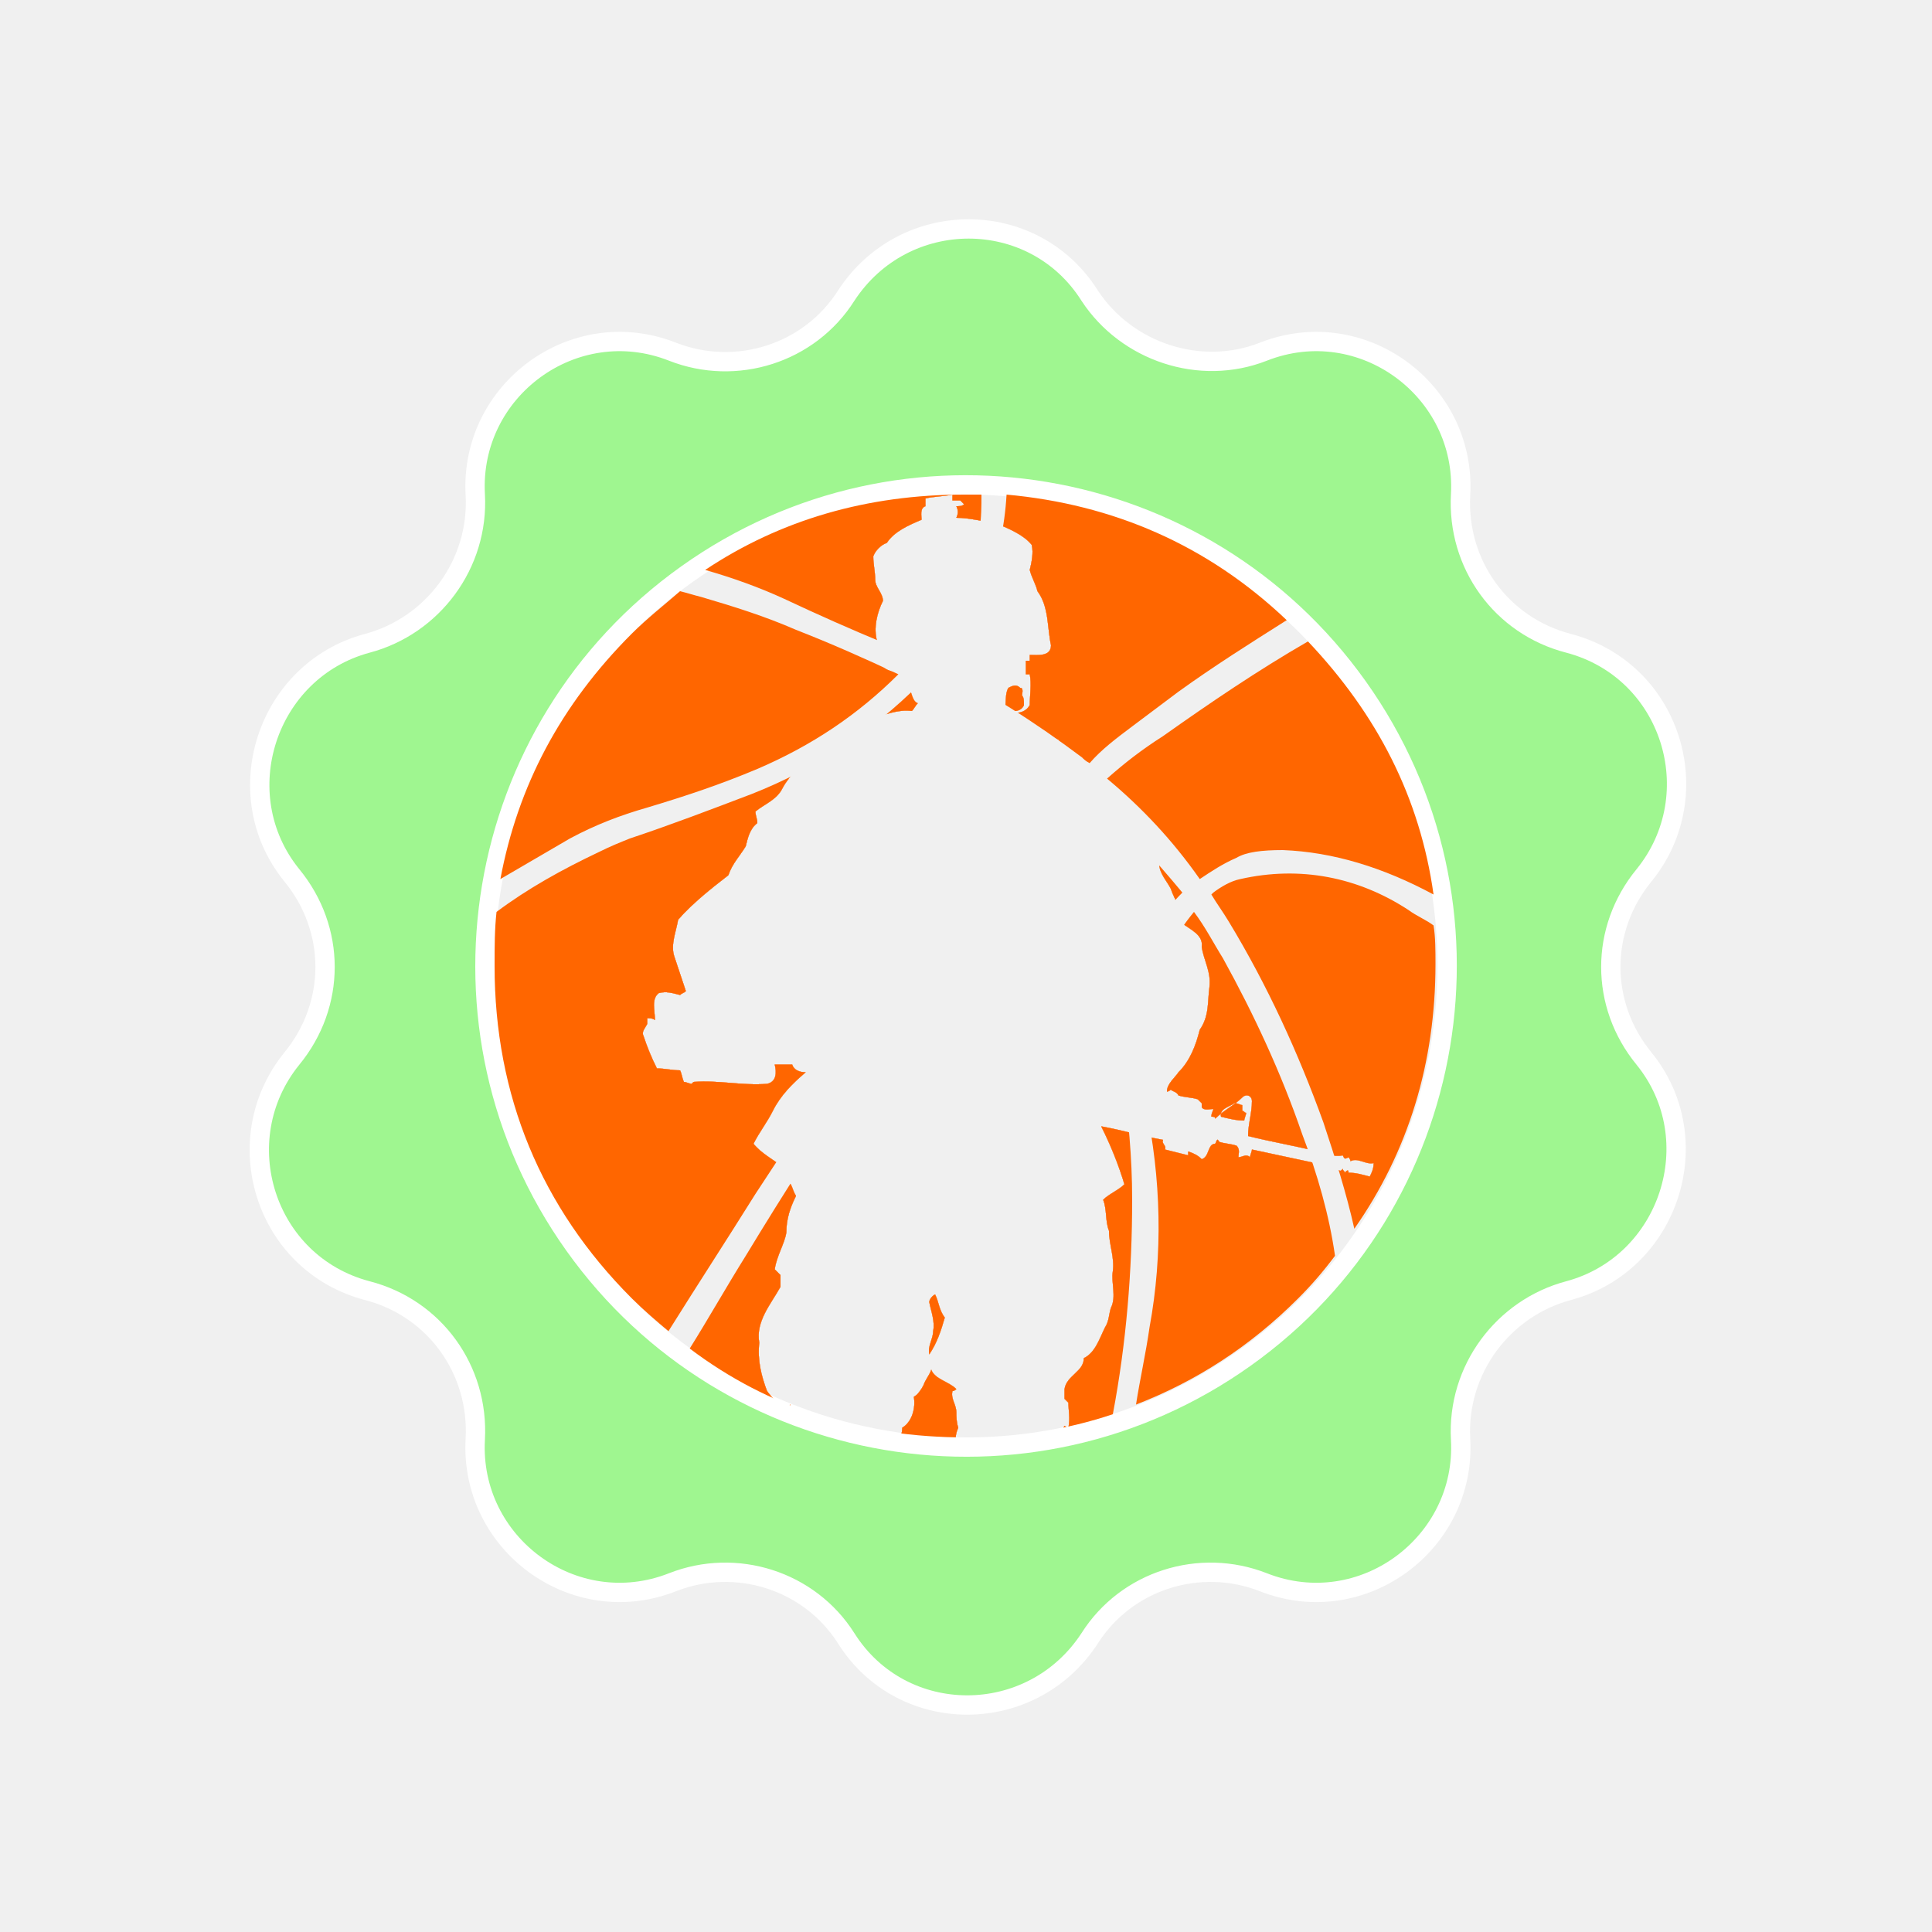
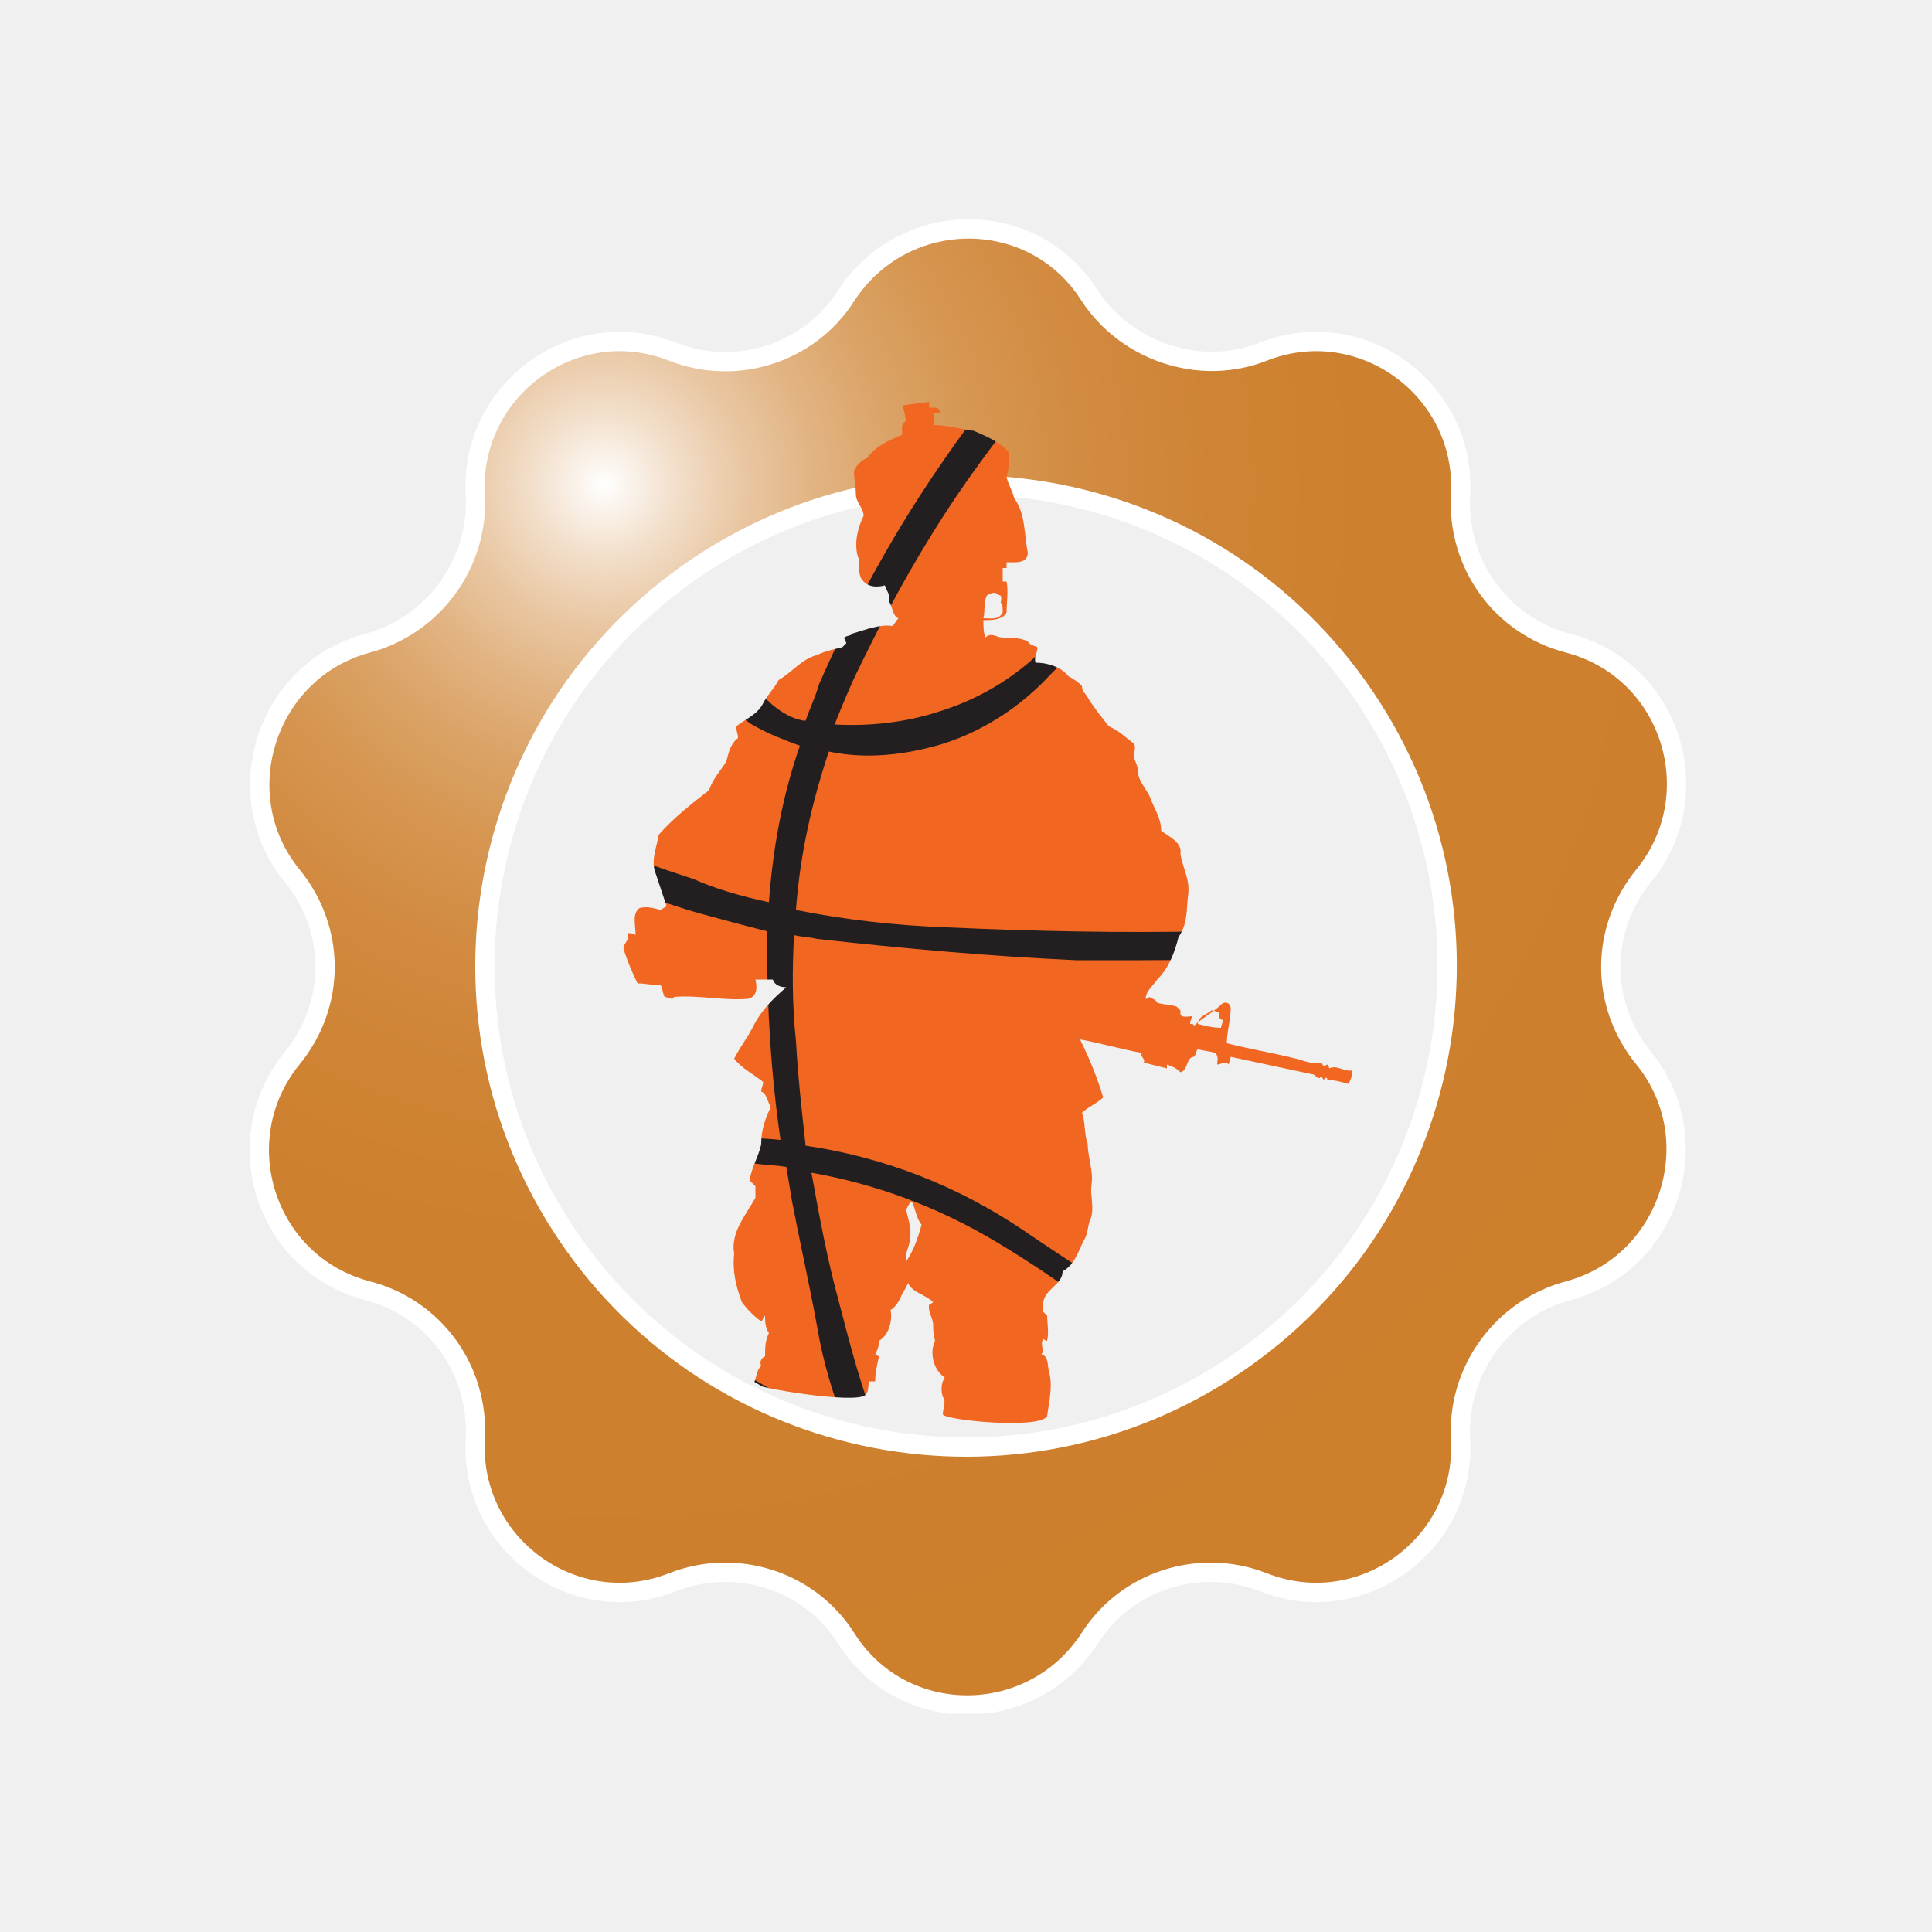
- <svg xmlns="http://www.w3.org/2000/svg" width="100" height="100" viewBox="0 0 100 100">
-   <style>.st0{fill:#353B51;} .st1{opacity:0.4;fill:#26FF00;} .st2{fill:none;stroke:#FFFFFF;stroke-miterlimit:10;} .st3{filter:url(#Adobe_OpacityMaskFilter);} .st4{mask:url(#SVGID_1_);} .st5{display:none;fill:#FF6600;} .st6{fill:#FF6600;} .st7{filter:url(#Adobe_OpacityMaskFilter_1_);} .st8{mask:url(#SVGID_2_);}</style>
-   <path class="st1" d="M75.3 74.7c-.2-3.6 2.2-6.7 5.6-7.6 5.3-1.4 7.4-7.7 4-12-2.2-2.8-2.2-6.7.1-9.5 3.5-4.2 1.5-10.6-3.8-12-3.4-.9-5.7-4.2-5.5-7.7.3-5.4-5-9.4-10.1-7.5-3.3 1.2-7.1 0-9-3-2.9-4.6-9.6-4.7-12.6-.1-2 3-5.7 4.2-9 2.8-5.1-2-10.5 1.9-10.3 7.3.2 3.6-2.2 6.7-5.6 7.6-5.3 1.4-7.4 7.7-4 12 2.2 2.8 2.2 6.7-.1 9.5-3.5 4.2-1.5 10.6 3.8 12 3.4.9 5.7 4.2 5.5 7.7-.3 5.4 5 9.4 10.1 7.5 3.3-1.2 7.1 0 9 3 2.9 4.6 9.6 4.7 12.6.1 2-3 5.7-4.2 9-2.8 5.1 2 10.6-1.9 10.3-7.3zM29.7 64.5c-8-11.2-5.4-26.8 5.8-34.8 11.2-8 26.8-5.4 34.8 5.8 8 11.2 5.4 26.8-5.8 34.8-11.3 8-26.8 5.4-34.8-5.8z" />
-   <path class="st2" d="M65.4 18.2c5.1-2 10.5 2 10.2 7.4-.2 3.6 2.1 6.8 5.6 7.7 5.3 1.4 7.3 7.8 3.9 12-2.3 2.8-2.3 6.7 0 9.5 3.4 4.2 1.3 10.6-3.9 12-3.4.9-5.8 4.1-5.6 7.7.3 5.4-5.1 9.4-10.2 7.4-3.3-1.3-7.1-.1-9 2.9-3 4.6-9.7 4.6-12.6 0-1.9-3-5.7-4.2-9-2.9-5.1 2-10.5-2-10.2-7.4.2-3.6-2.1-6.8-5.6-7.7-5.3-1.4-7.3-7.8-3.9-12 2.3-2.8 2.3-6.7 0-9.5-3.4-4.2-1.3-10.6 3.9-12 3.4-.9 5.8-4.1 5.6-7.7-.3-5.4 5.1-9.4 10.2-7.4 3.3 1.3 7.1.1 9-2.9 3-4.6 9.7-4.6 12.6 0 1.9 2.9 5.7 4.2 9 2.9z" />
-   <ellipse transform="rotate(-35.462 50 49.996)" class="st2" cx="50" cy="50" rx="24.9" ry="24.9" />
+ <svg xmlns="http://www.w3.org/2000/svg" xmlns:xlink="http://www.w3.org/1999/xlink" width="100" height="100" viewBox="0 0 100 100">
+   <style>.st0{fill:#8E8585;} .st1{clip-path:url(#SVGID_2_);} .st2{clip-path:url(#SVGID_4_);fill:url(#SVGID_5_);} .st3{clip-path:url(#SVGID_7_);fill:none;stroke:#FFFFFF;stroke-miterlimit:10;} .st4{filter:url(#Adobe_OpacityMaskFilter);} .st5{mask:url(#SVGID_8_);} .st6{filter:url(#Adobe_OpacityMaskFilter_1_);} .st7{fill:#231F20;} .st8{fill:#F16722;} .st9{clip-path:url(#SVGID_10_);} .st10{clip-path:url(#SVGID_12_);fill:url(#SVGID_13_);} .st11{clip-path:url(#SVGID_15_);fill:none;stroke:#FFFFFF;stroke-miterlimit:10;} .st12{filter:url(#Adobe_OpacityMaskFilter_2_);} .st13{mask:url(#SVGID_16_);} .st14{filter:url(#Adobe_OpacityMaskFilter_3_);}</style>
  <defs>
-     <filter id="Adobe_OpacityMaskFilter" filterUnits="userSpaceOnUse" x="25.5" y="25.5" width="49" height="49">
+     <path id="SVGID_1_" d="M12.8 11.3h74.5v77.4H12.8z" />
+   </defs>
+   <clipPath id="SVGID_2_">
+     <use xlink:href="#SVGID_1_" overflow="visible" />
+   </clipPath>
+   <g class="st1">
+     <defs>
+       <path id="SVGID_3_" d="M29.7 64.5c-8-11.2-5.4-26.8 5.8-34.8 11.2-8 26.8-5.4 34.8 5.8 8 11.2 5.4 26.8-5.8 34.8-4.4 3.1-9.4 4.6-14.4 4.6-7.9 0-15.5-3.6-20.4-10.4M44 15.2c-2 3-5.7 4.2-9 2.8-5.1-2-10.5 1.9-10.3 7.3.2 3.6-2.2 6.7-5.6 7.6-5.3 1.4-7.4 7.7-4 12 2.2 2.8 2.2 6.7-.1 9.5-3.5 4.2-1.5 10.6 3.8 12 3.4.9 5.7 4.2 5.5 7.7-.3 5.4 5 9.4 10.1 7.5 3.3-1.2 7.1 0 9 3 2.9 4.6 9.6 4.7 12.6.1 2-3 5.7-4.2 9-2.8 5.1 2 10.5-1.9 10.3-7.3-.2-3.6 2.2-6.7 5.6-7.6 5.3-1.4 7.4-7.7 4-12-2.2-2.8-2.2-6.7.1-9.5 3.5-4.2 1.5-10.6-3.8-12-3.4-.9-5.7-4.2-5.5-7.7.3-5.4-5-9.4-10.1-7.5-3.3 1.2-7.1 0-9-3-1.5-2.3-3.9-3.5-6.4-3.5-2.3 0-4.7 1.1-6.2 3.4" />
+     </defs>
+     <clipPath id="SVGID_4_">
+       <use xlink:href="#SVGID_3_" overflow="visible" />
+     </clipPath>
+     <radialGradient id="SVGID_5_" cx="1.069" cy="-.8" r="1" gradientTransform="matrix(47.4546 47.4546 47.4546 -47.4546 18.2353 -63.9626)" gradientUnits="userSpaceOnUse">
+       <stop offset="0" stop-color="#FFF" />
+       <stop offset=".013" stop-color="#FCF7F2" />
+       <stop offset=".058" stop-color="#F2DEC9" />
+       <stop offset=".109" stop-color="#E9C7A3" />
+       <stop offset=".164" stop-color="#E2B483" />
+       <stop offset=".225" stop-color="#DBA367" />
+       <stop offset=".294" stop-color="#D69651" />
+       <stop offset=".375" stop-color="#D28B41" />
+       <stop offset=".474" stop-color="#CF8435" />
+       <stop offset=".614" stop-color="#CD802E" />
+       <stop offset="1" stop-color="#CD7F2C" />
+     </radialGradient>
+     <path class="st2" d="M50-26.8l77.3 77.4L50 127.9l-77.3-77.3" />
+   </g>
+   <g class="st1">
+     <defs>
+       <path id="SVGID_6_" d="M12.8 11.3h74.5v77.4H12.8z" />
+     </defs>
+     <clipPath id="SVGID_7_">
+       <use xlink:href="#SVGID_6_" overflow="visible" />
+     </clipPath>
+     <path class="st3" d="M65.4 18.2c5.1-2 10.5 2 10.2 7.4-.2 3.6 2.1 6.8 5.6 7.7 5.3 1.4 7.3 7.8 3.9 12-2.3 2.8-2.3 6.7 0 9.5 3.4 4.2 1.3 10.6-3.9 12-3.4.9-5.8 4.1-5.6 7.7.3 5.4-5.1 9.4-10.2 7.4-3.3-1.3-7.1-.1-9 2.9-3 4.6-9.7 4.6-12.6 0-1.9-3-5.7-4.2-9-2.9-5.1 2-10.5-2-10.2-7.4.2-3.6-2.1-6.8-5.6-7.7-5.3-1.4-7.3-7.8-3.9-12 2.3-2.8 2.3-6.7 0-9.5-3.4-4.2-1.3-10.6 3.9-12 3.4-.9 5.8-4.1 5.6-7.7-.3-5.4 5.1-9.4 10.2-7.4 3.3 1.3 7.1.1 9-2.9 3-4.6 9.7-4.6 12.6 0 1.9 2.9 5.7 4.2 9 2.9z" />
+     <ellipse transform="matrix(0.8145 -0.5802 0.5802 0.8145 -19.7331 38.2829)" class="st3" cx="50" cy="50" rx="24.9" ry="24.9" />
+   </g>
+   <defs>
+     <filter id="Adobe_OpacityMaskFilter" filterUnits="userSpaceOnUse" x="25.2" y="18.2" width="57.5" height="57.5">
+       <feColorMatrix values="-1 0 0 0 1 0 -1 0 0 1 0 0 -1 0 1 0 0 0 1 0" color-interpolation-filters="sRGB" result="source" />
      <feFlood result="back" flood-color="#fff" flood-opacity="1" />
-       <feBlend in="SourceGraphic" in2="back" />
+       <feBlend in="source" in2="back" />
    </filter>
  </defs>
-   <mask maskUnits="userSpaceOnUse" x="25.5" y="25.5" width="49" height="49" id="SVGID_1_">
-     <path d="M47.9 25.8c.4-.1.9-.1 1.4-.2v.3h.4l.2.2c-.1.1-.2.1-.4.1.1.2.1.4 0 .6.7 0 1.4.2 2.1.3.7.3 1.4.6 1.8 1.1.1.4 0 .9-.1 1.3.1.4.3.7.4 1.1.6.8.5 1.9.7 2.8 0 .6-.7.5-1.1.5v.3h-.2v.7h.2c.1.5 0 1.1 0 1.6-.3.5-.8.4-1.3.4 0 .3 0 .6.1.9.3-.3.6 0 .9 0 .4 0 .9 0 1.3.2.1.2.3.2.5.3 0 .3-.2.5-.1.8.6 0 1.3.2 1.7.7.2.1.5.3.7.5 0 .3.2.4.3.6.3.5.7 1 1.1 1.5.5.2.9.6 1.3.9.1.2 0 .4 0 .6 0 .3.2.5.2.8 0 .5.4.9.6 1.3.2.6.6 1.1.6 1.8.4.3 1.1.6 1 1.2.1.7.5 1.3.4 2.1-.1.7 0 1.5-.5 2.2-.2.8-.5 1.6-1.1 2.2-.2.3-.6.6-.6 1 .1 0 .2-.1.2-.1.1.1.3.1.4.3.3.1.7.1 1 .2l.2.2v.2c.1.2.4.1.6.1 0 .1-.1.2-.1.4.1 0 .2 0 .2.1.4-.4 1-.7 1.4-1.1.2-.2.5-.1.5.2 0 .6-.2 1.2-.2 1.8 1.2.3 2.4.5 3.6.8.4.1.8.3 1.3.2.1.2.1.2.3.1 0 0 .1.1.1.2.4-.2.8.2 1.2.1 0 .3-.1.5-.2.7-.4-.1-.7-.2-1.1-.2 0-.2-.1-.1-.2 0 0-.1-.1-.1-.1-.2l-.1.1c-.2 0-.2-.2-.4-.2l-4.2-.9c0 .1-.1.3-.1.4-.2-.2-.4 0-.6 0 0-.2.1-.4-.1-.6-.3-.1-.6-.1-.9-.2-.1-.2-.1-.1-.2.1-.4 0-.3.7-.7.8-.2-.2-.4-.3-.7-.4v.2l-1.2-.3c.1-.2-.2-.3-.1-.5-1.1-.2-2.1-.5-3.2-.7.5 1 .9 2 1.2 3-.3.3-.8.5-1.1.8.2.5.1 1.1.3 1.6 0 .7.3 1.4.2 2.1-.1.6.2 1.3-.1 1.9-.1.3-.1.7-.3 1-.3.6-.5 1.3-1.1 1.6 0 .7-.9.9-1 1.6v.5l.2.2c0 .4.1.8 0 1.3-.1 0-.2-.1-.2-.1-.2.3.1.6-.1.8.4.1.3.6.4.9.2.8 0 1.5-.1 2.3-.4.7-.2 1.7-.9 2.2.1.6-.5 1.2-.1 1.7.4.4.3 1 .5 1.5-.4.5-.6 1-1.1 1.5h-.4c0 .2 0 .4.1.6-.2.3-3.2.1-3.3-.6-.1 0-.2-.1-.3-.1-.2-.2-.3-.5-.3-.8-.2-.8-.1-1.7 0-2.5.1-.9.2-1.8.5-2.7.1-.3 0-.6 0-.9 0-.3.2-.6 0-.9-.1-.3-.1-.7.1-1-.6-.4-.8-1.3-.5-1.9-.1-.3-.1-.6-.1-.8 0-.4-.3-.7-.2-1.1.1 0 .2-.1.2-.1-.4-.4-1.1-.5-1.3-1-.1.3-.3.5-.4.8-.1.2-.3.5-.5.6.1.6-.1 1.3-.6 1.6 0 .3-.1.5-.2.7.1 0 .1.1.2.1-.1.4-.2.9-.2 1.3h-.3c-.1.2 0 .5-.2.7-.5.5-.3 1.2-.4 1.9-.3.5-.5 1-.8 1.5 0 .5-.3 1-.4 1.5 0 0-.1 0-.1-.1 0 .2-.2.4-.3.6.1.9-4.6-1.4-4.8-1.9-.1-.5.2-.9.3-1.3 0-.3-.1-.7 0-1 .4-.3.2-1 .8-1.2v-.5c.2-.3.1-.6.4-.9-.1-.2 0-.4.2-.5 0-.4 0-.8.2-1.2-.2-.3-.2-.6-.2-.9-.1.1-.1.2-.2.3-.4-.3-.7-.6-1-1-.3-.8-.5-1.6-.4-2.5-.2-1.1.6-2 1.1-2.9V66l-.3-.3c.1-.7.5-1.3.6-1.9 0-.7.2-1.3.5-1.9-.2-.3-.2-.7-.5-.8 0-.2.1-.3.1-.5-.8-.6-1.4-.9-1.8-1.4.3-.6.7-1.1 1-1.7.4-.8 1-1.4 1.7-2-.3 0-.6-.1-.7-.4h-.9c.1.4.1.9-.4 1-1.3.1-2.5-.2-3.8-.1l-.1.1c-.1 0-.3-.1-.4-.1-.1-.2-.1-.4-.2-.6-.4 0-.8-.1-1.2-.1-.3-.6-.5-1.1-.7-1.7-.1-.2.1-.4.2-.6v-.3c.1 0 .3 0 .4.1 0-.5-.2-1.1.2-1.4.4-.1.7 0 1.1.1.1-.1.2-.1.3-.2l-.6-1.8c-.2-.6.1-1.3.2-1.9.8-.9 1.7-1.6 2.6-2.3.2-.6.6-1 .9-1.5.1-.4.2-.9.6-1.2 0-.2-.1-.4-.1-.6.5-.4 1.1-.6 1.4-1.2.2-.4.6-.8.8-1.2.7-.4 1.2-1.1 2-1.3.4-.2.9-.3 1.3-.4l.2-.2c0-.1-.1-.2-.1-.3.1-.1.4-.1.4-.2.7-.2 1.4-.5 2.1-.4.1-.1.2-.3.3-.4-.3-.1-.3-.6-.5-.9.1-.3-.1-.5-.2-.8-.4.1-.8.1-1.1-.2-.4-.4-.1-.9-.3-1.3-.2-.7 0-1.5.3-2.1 0-.4-.4-.7-.4-1.1 0-.4-.1-.8-.1-1.2.1-.3.4-.6.7-.7.4-.6 1.1-.9 1.8-1.2 0-.2-.1-.6.2-.7v-.4zm4.3 9.8c-.2.3-.1.8-.2 1.2.4 0 .8.1 1-.3 0-.2 0-.4-.1-.5 0-.1.1-.4-.1-.4-.2-.2-.4-.1-.6 0zm11 22.2c.4.1.8.2 1.2.2 0-.1.1-.3.1-.4-.1 0-.1-.1-.2-.1v-.3c-.1 0-.2-.1-.4-.1-.3.2-.8.3-.7.7zm-15.1 9.6c.1.5.3 1 .2 1.5 0 .4-.3.8-.2 1.2.4-.6.6-1.2.8-1.9-.3-.4-.3-.8-.5-1.2-.2.1-.3.3-.3.4z" class="st3" />
-   </mask>
-   <g class="st4">
-     <ellipse class="st5" cx="50" cy="50" rx="24.5" ry="24.5" />
-     <path class="st6" d="M67.4 58.7c-1.1-3.2-2.5-6.2-4.1-9.1-.5-.8-.9-1.6-1.5-2.4-1 1.2-1.7 2.6-2.2 4.2-.6 1.9-.7 3.8-.3 5.8.8 3.8.9 7.7.2 11.5-.2 1.4-.5 2.7-.7 4 3.1-1.2 5.9-3 8.4-5.5.7-.7 1.3-1.4 1.9-2.2-.3-2.1-.9-4.2-1.7-6.3M36.3 30.9c-.4-.1-.7-.2-1.1-.3-.8.7-1.7 1.4-2.5 2.2-3.7 3.7-5.9 7.9-6.8 12.7l3.6-2.1c1.3-.7 2.6-1.2 4-1.6 2-.6 3.8-1.2 5.7-2 2.8-1.2 5.2-2.8 7.3-4.9-1.7-.8-3.5-1.6-5.3-2.3-1.6-.7-3.2-1.2-4.9-1.7m27.9 14.6c-.5.1-1 .4-1.4.7l-.1.1c.3.5.6.9.9 1.4 2 3.3 3.6 6.8 4.9 10.4.6 1.8 1.2 3.7 1.6 5.5 2.8-4 4.2-8.6 4.2-13.7 0-.7 0-1.4-.1-2-.4-.3-.9-.5-1.3-.8-2.6-1.7-5.6-2.3-8.7-1.6m-6.9-5.2c1.8 1.5 3.4 3.2 4.8 5.2.6-.4 1.2-.8 1.9-1.1.5-.3 1.3-.4 2.4-.4 2.6.1 5.2.9 7.8 2.3-.7-5-2.9-9.3-6.5-13.1-2.6 1.5-5.1 3.2-7.5 4.9-1.1.7-2 1.4-2.9 2.2m-2.6.8l.7-.7c-1.2-1-2.5-1.8-3.8-2.7-1.3-.8-2.6-1.6-4-2.3-2.5 2.5-5.4 4.4-8.7 5.7-2.1.8-4.2 1.6-6.3 2.3-.5.2-1 .4-1.6.7-1.9.9-3.7 1.9-5.3 3.1-.1.9-.1 1.8-.1 2.8 0 6.7 2.4 12.5 7.1 17.2.6.6 1.3 1.2 1.9 1.7 1.5-2.4 3-4.7 4.5-7.1 2.1-3.2 4.2-6.4 6.4-9.6.5-.8 1.1-1.6 1.7-2.3 2.4-3 4.9-6 7.5-8.8m1.6 0c-1.6 1.5-3.1 3.1-4.5 4.9-2.4 3-4.7 6.2-6.9 9.3-2.2 3.1-4.3 6.4-6.3 9.7-1 1.6-1.9 3.2-2.9 4.8 4.1 3.1 8.9 4.6 14.3 4.6 2.7 0 5.2-.4 7.6-1.2.7-3.7 1-7.4 1-11.1 0-2.2-.2-4.3-.5-6.4-.3-1.8-.2-3.5.4-5.2.6-1.7 1.5-3.1 2.7-4.3-1.5-1.8-3.1-3.6-4.9-5.1m2.3-3.5l2.4-1.8c1.8-1.3 3.7-2.5 5.6-3.7-4.1-3.9-9-6-14.5-6.5-.2 3.4-1.4 6.3-3.6 8.9 2.6 1.3 5.1 2.9 7.5 4.7.1.1.2.2.4.3.6-.7 1.4-1.3 2.2-1.9m-7.9-10.2c.1-.6.1-1.2.1-1.8h-.9c-5 0-9.5 1.3-13.4 3.9 1.4.4 2.8.9 4.1 1.5 1.7.8 3.5 1.6 5.2 2.3.5.2.9.4 1.4.7.4-.4.7-.8 1-1.2 1.4-1.5 2.2-3.3 2.5-5.4z" />
+   <g class="st5">
+     <defs>
+       <filter id="Adobe_OpacityMaskFilter_1_" filterUnits="userSpaceOnUse" x="25.2" y="18.2" width="57.5" height="57.5">
+         <feColorMatrix values="-1 0 0 0 1 0 -1 0 0 1 0 0 -1 0 1 0 0 0 1 0" color-interpolation-filters="sRGB" result="source" />
+       </filter>
+     </defs>
+     <mask maskUnits="userSpaceOnUse" x="25.2" y="18.2" width="57.5" height="57.5" id="SVGID_8_">
+       <path d="M46.7 21c.4-.1.9-.1 1.4-.2v.3h.4l.2.2c-.1.1-.2.1-.4.1.1.2.1.4 0 .6.7 0 1.4.2 2.1.3.7.3 1.4.6 1.8 1.1.1.4 0 .9-.1 1.3.1.4.3.7.4 1.1.6.8.5 1.9.7 2.8 0 .6-.7.5-1.1.5v.3h-.2v.7h.2c.1.5 0 1.1 0 1.6-.2.4-.8.4-1.2.4 0 .3 0 .6.1.9.3-.3.6 0 .9 0 .4 0 .9 0 1.3.2.1.2.3.2.5.3 0 .3-.2.5-.1.8.6 0 1.3.2 1.7.7.2.1.5.3.7.5 0 .3.2.4.3.6.3.5.7 1 1.1 1.5.5.2.9.6 1.3.9.1.2 0 .4 0 .6 0 .3.2.5.2.8 0 .5.4.9.6 1.3.2.6.6 1.1.6 1.8.4.3 1.1.6 1 1.2.1.7.5 1.3.4 2.1-.1.7 0 1.5-.5 2.2-.2.8-.5 1.6-1.1 2.2-.2.3-.6.6-.6 1 .1 0 .2-.1.2-.1.1.1.3.1.4.3.3.1.7.1 1 .2l.2.2v.2c.1.2.4.1.6.1 0 .1-.1.2-.1.4.1 0 .2 0 .2.1.4-.4 1-.7 1.4-1.1.2-.2.5-.1.5.2 0 .6-.2 1.2-.2 1.8 1.2.3 2.4.5 3.6.8.4.1.8.3 1.3.2.1.2.1.2.3.1 0 0 .1.1.1.2.4-.2.8.2 1.2.1 0 .3-.1.5-.2.7-.4-.1-.7-.2-1.1-.2 0-.2-.1-.1-.2 0 0-.1-.1-.1-.1-.2l-.1.1c-.2 0-.2-.2-.4-.2l-4.2-.9c0 .1-.1.3-.1.4-.2-.2-.4 0-.6 0 0-.2.1-.4-.1-.6-.3-.1-.6-.1-.9-.2-.1.1-.1.3-.2.4-.4 0-.3.7-.7.8-.2-.2-.4-.3-.7-.4v.2l-1.2-.3c.1-.2-.2-.3-.1-.5-1.1-.2-2.1-.5-3.2-.7.5 1 .9 2 1.2 3-.3.3-.8.5-1.1.8.2.5.1 1.1.3 1.6 0 .7.3 1.4.2 2.1-.1.6.2 1.3-.1 1.9-.1.3-.1.7-.3 1-.3.6-.5 1.3-1.1 1.6 0 .7-.9.9-1 1.6v.5l.2.2c0 .4.1.8 0 1.3-.1 0-.2-.1-.2-.1-.2.3.1.6-.1.8.4.1.3.6.4.9.2.8 0 1.5-.1 2.3-.4.7-5.4.2-5.4-.1 0-.3.2-.6 0-.9-.1-.3-.1-.7.1-1-.6-.4-.8-1.3-.5-1.9-.1-.3-.1-.6-.1-.8 0-.4-.3-.7-.2-1.1.1 0 .2-.1.2-.1-.4-.4-1.1-.5-1.3-1-.1.3-.3.5-.4.8-.1.2-.3.5-.5.6.1.6-.1 1.3-.6 1.6 0 .3-.1.5-.2.7.1 0 .1.1.2.1-.1.4-.2.9-.2 1.3H45c-.1.2 0 .5-.2.7-.5.5-5.9-.4-5.8-.6.2-.3.1-.6.4-.9-.1-.2 0-.4.2-.5 0-.4 0-.8.2-1.2-.2-.3-.2-.6-.2-.9-.1.1-.1.2-.2.3-.4-.3-.7-.6-1-1-.3-.8-.5-1.6-.4-2.5-.2-1.1.6-2 1.1-2.9v-.6l-.3-.3c.1-.7.5-1.3.6-1.9 0-.7.2-1.3.5-1.9-.2-.3-.2-.7-.5-.8 0-.2.1-.3.1-.5-.5-.4-1.1-.7-1.5-1.2.3-.6.7-1.1 1-1.7.4-.8 1-1.4 1.7-2-.3 0-.6-.1-.7-.4h-.9c.1.4.1.9-.4 1-1.3.1-2.5-.2-3.8-.1l-.1.1c-.1 0-.3-.1-.4-.1-.1-.2-.1-.4-.2-.6-.4 0-.8-.1-1.2-.1-.3-.6-.5-1.1-.7-1.7-.1-.2.1-.4.2-.6v-.3c.1 0 .3 0 .4.1 0-.5-.2-1.1.2-1.4.4-.1.7 0 1.1.1.1-.1.2-.1.3-.2l-.6-1.8c-.2-.6.1-1.3.2-1.9.8-.9 1.7-1.6 2.6-2.3.2-.6.6-1 .9-1.5.1-.4.2-.9.6-1.2 0-.2-.1-.4-.1-.6.5-.4 1.1-.6 1.4-1.2.2-.4.6-.8.8-1.2.7-.4 1.2-1.1 2-1.3.4-.2.9-.3 1.3-.4l.2-.2c0-.1-.1-.2-.1-.3.1-.1.4-.1.4-.2.7-.2 1.4-.5 2.1-.4.1-.1.2-.3.3-.4-.3-.1-.3-.6-.5-.9.1-.3-.1-.5-.2-.8-.4.1-.8.1-1.1-.2-.4-.4-.1-.9-.3-1.3-.2-.7 0-1.5.3-2.1 0-.4-.4-.7-.4-1.1 0-.4-.1-.8-.1-1.2.1-.3.4-.6.7-.7.4-.6 1.1-.9 1.8-1.2 0-.2-.1-.6.2-.7-.1-.5-.1-.6-.2-.8zm4.4 9.8c-.2.3-.1.8-.2 1.2.4 0 .8.1 1-.3 0-.2 0-.4-.1-.5 0-.1.1-.4-.1-.4-.2-.2-.4-.1-.6 0zM62 53c.4.1.8.2 1.2.2 0-.1.1-.3.1-.4-.1 0-.1-.1-.2-.1v-.3c-.1 0-.2-.1-.4-.1-.2.2-.7.3-.7.7zm-15.1 9.6c.1.5.3 1 .2 1.5 0 .4-.3.8-.2 1.2.4-.6.6-1.2.8-1.9-.3-.4-.3-.8-.5-1.2-.2.1-.2.3-.3.4z" class="st6" />
+     </mask>
+     <ellipse transform="matrix(0.8129 -0.5824 0.5824 0.8129 -17.2698 40.2463)" class="st7" cx="54" cy="47" rx="28.7" ry="28.8" />
+     <path class="st8" d="M50.4 24.4c-2.3 3.2-4.2 6.6-5.9 10.1-.5 1-.9 2-1.3 3 1.8.1 3.7-.1 5.5-.7 2.2-.7 4.1-1.9 5.7-3.6 3.1-3.4 6.7-6.1 10.8-8.1 1.4-.7 2.9-1.4 4.3-2.1-3.2-2.1-6.9-3.5-11-4.2-1.1-.2-2.3-.3-3.4-.4-1.6 1.9-3.2 3.9-4.7 6m-5.3 48.7c.1.4.3.8.5 1.3 1.2.4 2.5.6 3.8.9 6 1 11.6.2 16.8-2.3-1.5-.6-3-1.3-4.5-2-1.5-.8-2.9-1.7-4.3-2.7-1.9-1.5-3.8-2.8-5.8-4-3-1.8-6.2-3-9.6-3.6.4 2.2.8 4.4 1.4 6.6.5 1.9 1 3.9 1.7 5.8M40 36.5c.5.4 1 .7 1.6.8h.1c.2-.6.5-1.2.7-1.9 1.8-4.1 4-8.1 6.6-11.8 1.3-1.9 2.7-3.6 4.1-5.3-5.7.1-11 1.9-15.9 5.4-.7.5-1.3 1-1.9 1.5 0 .6.1 1.2.1 1.8.4 3.8 1.8 7 4.6 9.5m-.2 10.2c.2-2.8.7-5.5 1.6-8.1-.8-.3-1.6-.6-2.3-1-.6-.3-1.3-1-2-2-1.6-2.5-2.7-5.5-3.1-9-4.2 4.1-6.9 9.1-8 15.1 3.2 1.4 6.5 2.7 9.9 3.8 1.1.5 2.5.9 3.9 1.2m2.5 1.9c-.4-.1-.8-.1-1.2-.2-.1 1.8-.1 3.6.1 5.5.1 1.8.3 3.6.5 5.4 4.1.6 7.9 2.1 11.3 4.4 2.2 1.5 4.4 2.9 6.6 4.4.6.4 1.1.7 1.7 1 2.2 1.2 4.4 2.2 6.6 3 .9-.5 1.8-1.1 2.7-1.8 6.4-4.6 10.3-10.8 11.6-18.6.2-1 .3-2 .3-3-3.3.2-6.5.4-9.8.6-4.5.2-9 .4-13.6.4h-3.4c-4.4-.2-8.9-.6-13.4-1.1m-1.1-1.5c2.5.5 5.1.8 7.8.9 4.5.2 9.1.3 13.6.2 4.5 0 9-.2 13.5-.6 2.2-.2 4.4-.3 6.6-.5.1-6-1.7-11.6-5.4-16.8-1.8-2.6-4-4.7-6.3-6.5-3.9 1.9-7.7 4.1-11.3 6.6-2.1 1.5-4 3.1-5.7 4.9-1.5 1.5-3.3 2.6-5.2 3.2-2 .6-4 .8-5.9.4-.9 2.7-1.5 5.4-1.7 8.2m-4.9.2c-1.1-.3-2.2-.7-3.4-1.1-2.5-.9-4.9-1.8-7.3-2.8-.9 6.6.4 12.6 3.8 18.2 3.3-2.2 7-3 11-2.6-.5-3.4-.7-6.9-.7-10.3v-.5c-1.2-.3-2.3-.6-3.4-.9M32 61.7c-.6.3-1.2.7-1.8 1.1.2.3.4.5.6.8 3.4 4.8 7.7 8.1 12.9 10.1-.6-1.6-1.1-3.2-1.4-5-.4-2.2-.9-4.4-1.3-6.5l-.3-1.8c-.6-.1-1.2-.1-1.8-.2-2.5 0-4.8.4-6.9 1.5z" />
  </g>
</svg>
